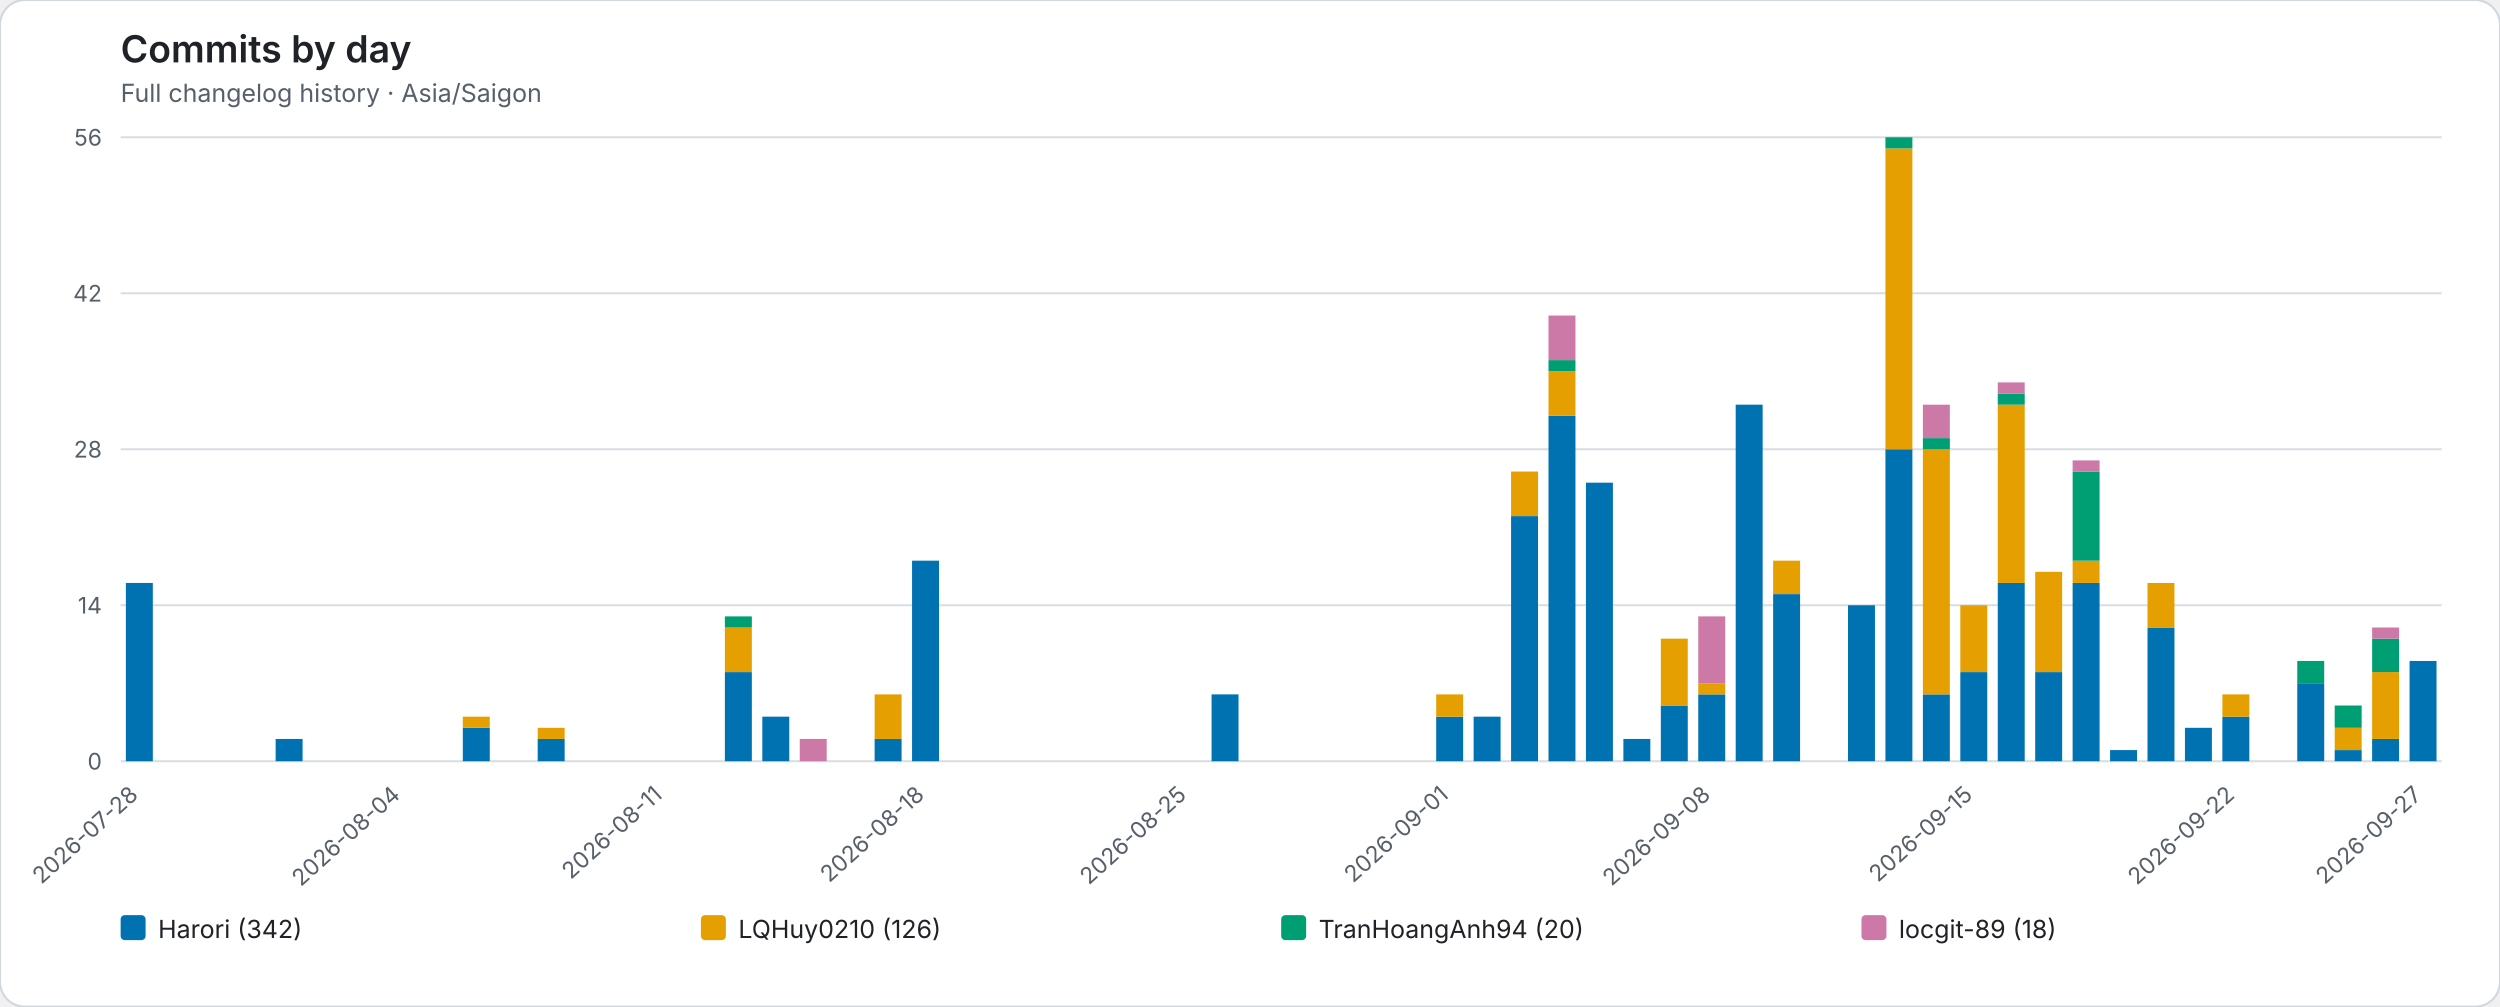
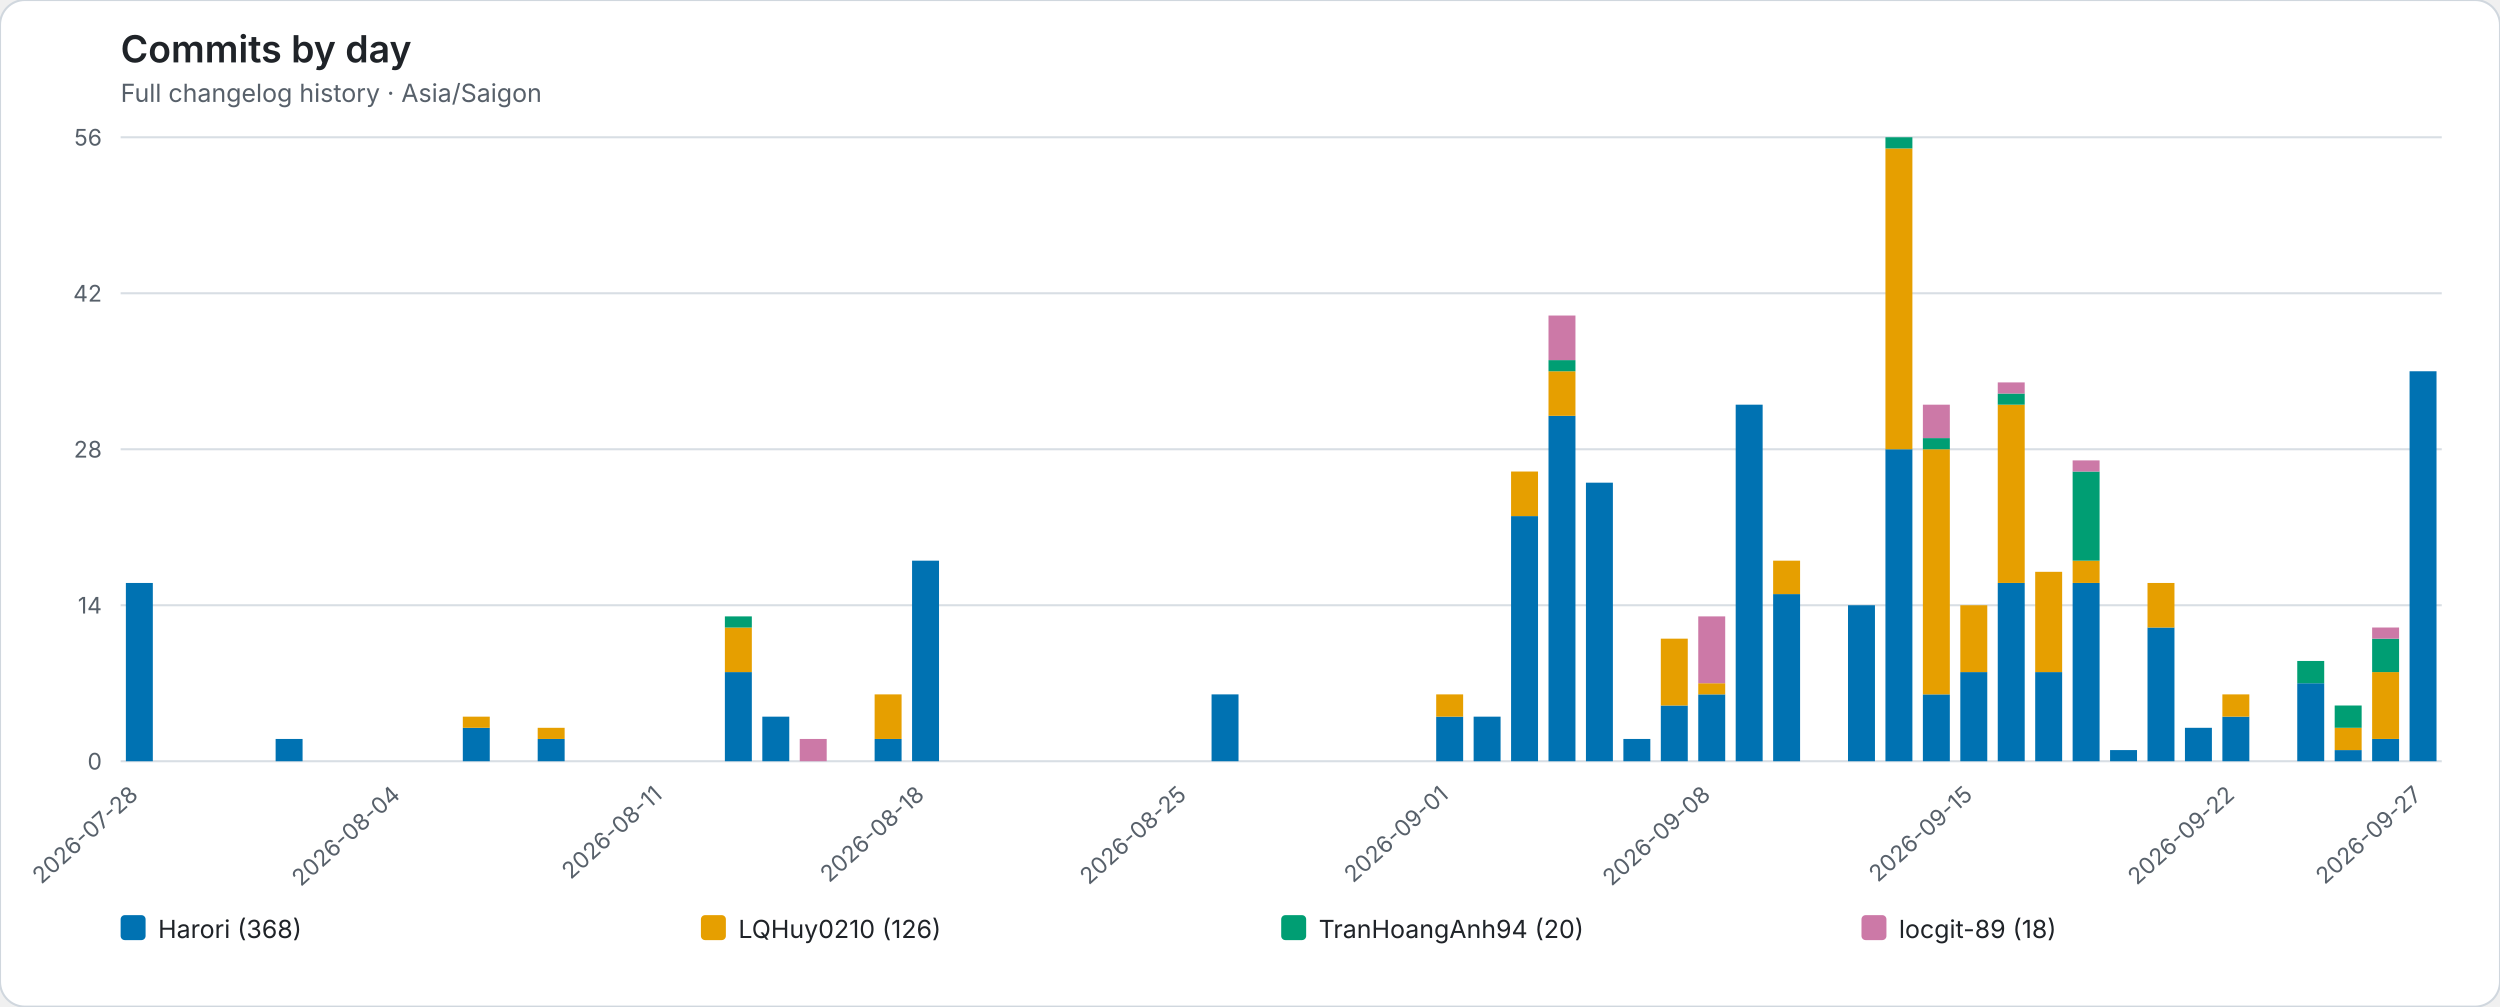
<svg xmlns="http://www.w3.org/2000/svg" role="img" viewBox="0 0 1202 484">
  <rect width="1202" height="484" rx="12" fill="#ffffff" stroke="#d0d7de" />
  <style>text{font-family:system-ui,-apple-system,BlinkMacSystemFont,"Segoe UI",sans-serif}.axis{fill:#57606a;font-size:11px}.heading{fill:#1f2328;font-size:18px;font-weight:600}.subheading{fill:#57606a;font-size:12px}.grid{stroke:#d8dee4;stroke-width:1}.legend{fill:#1f2328;font-size:12px}</style>
  <text class="heading" x="58" y="30">Commits by day</text>
  <text class="subheading" x="58" y="49">Full changelog history · Asia/Saigon</text>
  <line class="grid" x1="58" y1="366.00" x2="1174" y2="366.00" />
  <text class="axis" x="49" y="370.00" text-anchor="end">0</text>
  <line class="grid" x1="58" y1="291.00" x2="1174" y2="291.00" />
  <text class="axis" x="49" y="295.00" text-anchor="end">14</text>
  <line class="grid" x1="58" y1="216.00" x2="1174" y2="216.00" />
  <text class="axis" x="49" y="220.00" text-anchor="end">28</text>
  <line class="grid" x1="58" y1="141.00" x2="1174" y2="141.00" />
  <text class="axis" x="49" y="145.00" text-anchor="end">42</text>
  <line class="grid" x1="58" y1="66.00" x2="1174" y2="66.00" />
  <text class="axis" x="49" y="70.00" text-anchor="end">56</text>
  <g data-date="2026-07-28">
    <rect x="60.52" y="280.29" width="12.96" height="85.71" fill="#0072B2" />
  </g>
  <text class="axis" x="67.00" y="383" text-anchor="end" transform="rotate(-42 67.00 383)">2026-07-28</text>
  <g data-date="2026-07-29">
  </g>
  <g data-date="2026-07-30">
  </g>
  <g data-date="2026-07-31">
  </g>
  <g data-date="2026-08-01">
    <rect x="132.52" y="355.29" width="12.96" height="10.71" fill="#0072B2" />
  </g>
  <g data-date="2026-08-02">
  </g>
  <g data-date="2026-08-03">
  </g>
  <g data-date="2026-08-04">
  </g>
  <text class="axis" x="193.00" y="383" text-anchor="end" transform="rotate(-42 193.00 383)">2026-08-04</text>
  <g data-date="2026-08-05">
  </g>
  <g data-date="2026-08-06">
    <rect x="222.52" y="349.93" width="12.96" height="16.07" fill="#0072B2" />
    <rect x="222.52" y="344.57" width="12.96" height="5.36" fill="#E69F00" />
  </g>
  <g data-date="2026-08-07">
  </g>
  <g data-date="2026-08-08">
    <rect x="258.52" y="355.29" width="12.96" height="10.71" fill="#0072B2" />
    <rect x="258.52" y="349.93" width="12.96" height="5.36" fill="#E69F00" />
  </g>
  <g data-date="2026-08-09">
  </g>
  <g data-date="2026-08-10">
  </g>
  <g data-date="2026-08-11">
  </g>
  <text class="axis" x="319.00" y="383" text-anchor="end" transform="rotate(-42 319.00 383)">2026-08-11</text>
  <g data-date="2026-08-12">
  </g>
  <g data-date="2026-08-13">
    <rect x="348.52" y="323.14" width="12.96" height="42.86" fill="#0072B2" />
    <rect x="348.52" y="301.71" width="12.96" height="21.43" fill="#E69F00" />
    <rect x="348.52" y="296.36" width="12.96" height="5.36" fill="#009E73" />
  </g>
  <g data-date="2026-08-14">
    <rect x="366.52" y="344.57" width="12.96" height="21.43" fill="#0072B2" />
  </g>
  <g data-date="2026-08-15">
    <rect x="384.52" y="355.29" width="12.96" height="10.71" fill="#CC79A7" />
  </g>
  <g data-date="2026-08-16">
  </g>
  <g data-date="2026-08-17">
    <rect x="420.52" y="355.29" width="12.96" height="10.71" fill="#0072B2" />
    <rect x="420.52" y="333.86" width="12.96" height="21.43" fill="#E69F00" />
  </g>
  <g data-date="2026-08-18">
    <rect x="438.52" y="269.57" width="12.96" height="96.43" fill="#0072B2" />
  </g>
  <text class="axis" x="445.00" y="383" text-anchor="end" transform="rotate(-42 445.00 383)">2026-08-18</text>
  <g data-date="2026-08-19">
  </g>
  <g data-date="2026-08-20">
  </g>
  <g data-date="2026-08-21">
  </g>
  <g data-date="2026-08-22">
  </g>
  <g data-date="2026-08-23">
  </g>
  <g data-date="2026-08-24">
  </g>
  <g data-date="2026-08-25">
  </g>
  <text class="axis" x="571.00" y="383" text-anchor="end" transform="rotate(-42 571.00 383)">2026-08-25</text>
  <g data-date="2026-08-26">
    <rect x="582.52" y="333.86" width="12.96" height="32.14" fill="#0072B2" />
  </g>
  <g data-date="2026-08-27">
  </g>
  <g data-date="2026-08-28">
  </g>
  <g data-date="2026-08-29">
  </g>
  <g data-date="2026-08-30">
  </g>
  <g data-date="2026-08-31">
  </g>
  <g data-date="2026-09-01">
    <rect x="690.52" y="344.57" width="12.96" height="21.43" fill="#0072B2" />
    <rect x="690.52" y="333.86" width="12.96" height="10.71" fill="#E69F00" />
  </g>
  <text class="axis" x="697.00" y="383" text-anchor="end" transform="rotate(-42 697.00 383)">2026-09-01</text>
  <g data-date="2026-09-02">
    <rect x="708.52" y="344.57" width="12.96" height="21.43" fill="#0072B2" />
  </g>
  <g data-date="2026-09-03">
    <rect x="726.52" y="248.14" width="12.96" height="117.86" fill="#0072B2" />
    <rect x="726.52" y="226.71" width="12.96" height="21.43" fill="#E69F00" />
  </g>
  <g data-date="2026-09-04">
    <rect x="744.52" y="199.93" width="12.96" height="166.07" fill="#0072B2" />
    <rect x="744.52" y="178.50" width="12.96" height="21.43" fill="#E69F00" />
    <rect x="744.52" y="173.14" width="12.96" height="5.36" fill="#009E73" />
    <rect x="744.52" y="151.71" width="12.96" height="21.43" fill="#CC79A7" />
  </g>
  <g data-date="2026-09-05">
    <rect x="762.52" y="232.07" width="12.96" height="133.93" fill="#0072B2" />
  </g>
  <g data-date="2026-09-06">
    <rect x="780.52" y="355.29" width="12.96" height="10.71" fill="#0072B2" />
  </g>
  <g data-date="2026-09-07">
    <rect x="798.52" y="339.21" width="12.96" height="26.79" fill="#0072B2" />
    <rect x="798.52" y="307.07" width="12.96" height="32.14" fill="#E69F00" />
  </g>
  <g data-date="2026-09-08">
    <rect x="816.52" y="333.86" width="12.96" height="32.14" fill="#0072B2" />
    <rect x="816.52" y="328.50" width="12.96" height="5.36" fill="#E69F00" />
    <rect x="816.52" y="296.36" width="12.96" height="32.14" fill="#CC79A7" />
  </g>
  <text class="axis" x="823.00" y="383" text-anchor="end" transform="rotate(-42 823.00 383)">2026-09-08</text>
  <g data-date="2026-09-09">
    <rect x="834.52" y="194.57" width="12.96" height="171.43" fill="#0072B2" />
  </g>
  <g data-date="2026-09-10">
    <rect x="852.52" y="285.64" width="12.96" height="80.36" fill="#0072B2" />
    <rect x="852.52" y="269.57" width="12.96" height="16.07" fill="#E69F00" />
  </g>
  <g data-date="2026-09-11">
  </g>
  <g data-date="2026-09-12">
    <rect x="888.52" y="291.00" width="12.96" height="75.00" fill="#0072B2" />
  </g>
  <g data-date="2026-09-13">
    <rect x="906.52" y="216.00" width="12.96" height="150.00" fill="#0072B2" />
    <rect x="906.52" y="71.36" width="12.96" height="144.64" fill="#E69F00" />
    <rect x="906.52" y="66.00" width="12.96" height="5.36" fill="#009E73" />
  </g>
  <g data-date="2026-09-14">
    <rect x="924.52" y="333.86" width="12.96" height="32.14" fill="#0072B2" />
    <rect x="924.52" y="216.00" width="12.96" height="117.86" fill="#E69F00" />
    <rect x="924.52" y="210.64" width="12.96" height="5.36" fill="#009E73" />
    <rect x="924.52" y="194.57" width="12.96" height="16.07" fill="#CC79A7" />
  </g>
  <g data-date="2026-09-15">
    <rect x="942.52" y="323.14" width="12.96" height="42.86" fill="#0072B2" />
    <rect x="942.52" y="291.00" width="12.96" height="32.14" fill="#E69F00" />
  </g>
  <text class="axis" x="949.00" y="383" text-anchor="end" transform="rotate(-42 949.00 383)">2026-09-15</text>
  <g data-date="2026-09-16">
    <rect x="960.52" y="280.29" width="12.96" height="85.71" fill="#0072B2" />
    <rect x="960.52" y="194.57" width="12.96" height="85.71" fill="#E69F00" />
    <rect x="960.52" y="189.21" width="12.96" height="5.36" fill="#009E73" />
    <rect x="960.52" y="183.86" width="12.96" height="5.36" fill="#CC79A7" />
  </g>
  <g data-date="2026-09-17">
    <rect x="978.52" y="323.14" width="12.96" height="42.86" fill="#0072B2" />
    <rect x="978.52" y="274.93" width="12.96" height="48.21" fill="#E69F00" />
  </g>
  <g data-date="2026-09-18">
    <rect x="996.52" y="280.29" width="12.96" height="85.71" fill="#0072B2" />
    <rect x="996.52" y="269.57" width="12.96" height="10.71" fill="#E69F00" />
    <rect x="996.52" y="226.71" width="12.96" height="42.86" fill="#009E73" />
    <rect x="996.52" y="221.36" width="12.96" height="5.36" fill="#CC79A7" />
  </g>
  <g data-date="2026-09-19">
    <rect x="1014.52" y="360.64" width="12.96" height="5.36" fill="#0072B2" />
  </g>
  <g data-date="2026-09-20">
    <rect x="1032.52" y="301.71" width="12.96" height="64.29" fill="#0072B2" />
    <rect x="1032.52" y="280.29" width="12.96" height="21.43" fill="#E69F00" />
  </g>
  <g data-date="2026-09-21">
    <rect x="1050.52" y="349.93" width="12.96" height="16.07" fill="#0072B2" />
  </g>
  <g data-date="2026-09-22">
    <rect x="1068.52" y="344.57" width="12.96" height="21.43" fill="#0072B2" />
    <rect x="1068.52" y="333.86" width="12.96" height="10.71" fill="#E69F00" />
  </g>
  <text class="axis" x="1075.00" y="383" text-anchor="end" transform="rotate(-42 1075.00 383)">2026-09-22</text>
  <g data-date="2026-09-23">
  </g>
  <g data-date="2026-09-24">
    <rect x="1104.52" y="328.50" width="12.96" height="37.50" fill="#0072B2" />
    <rect x="1104.52" y="317.79" width="12.96" height="10.71" fill="#009E73" />
  </g>
  <g data-date="2026-09-25">
    <rect x="1122.52" y="360.64" width="12.96" height="5.36" fill="#0072B2" />
    <rect x="1122.52" y="349.93" width="12.96" height="10.71" fill="#E69F00" />
    <rect x="1122.52" y="339.21" width="12.96" height="10.71" fill="#009E73" />
  </g>
  <g data-date="2026-09-26">
    <rect x="1140.52" y="355.29" width="12.96" height="10.71" fill="#0072B2" />
    <rect x="1140.52" y="323.14" width="12.96" height="32.14" fill="#E69F00" />
    <rect x="1140.52" y="307.07" width="12.96" height="16.07" fill="#009E73" />
    <rect x="1140.52" y="301.71" width="12.96" height="5.36" fill="#CC79A7" />
  </g>
  <g data-date="2026-09-27">
-     <rect x="1158.52" y="317.79" width="12.96" height="48.21" fill="#0072B2" />
+     <rect x="1158.52" y="178.50" width="12.96" height="187.50" fill="#0072B2" />
  </g>
  <text class="axis" x="1165.00" y="383" text-anchor="end" transform="rotate(-42 1165.00 383)">2026-09-27</text>
  <rect x="58.00" y="440" width="12" height="12" rx="2" fill="#0072B2" />
-   <text class="legend" x="76.00" y="451">Harori (342)</text>
+   <text class="legend" x="76.00" y="451">Harori (368)</text>
  <rect x="337.00" y="440" width="12" height="12" rx="2" fill="#E69F00" />
  <text class="legend" x="355.00" y="451">LQHuy0210 (126)</text>
  <rect x="616.00" y="440" width="12" height="12" rx="2" fill="#009E73" />
  <text class="legend" x="634.00" y="451">TranHoangAnh94 (20)</text>
  <rect x="895.00" y="440" width="12" height="12" rx="2" fill="#CC79A7" />
  <text class="legend" x="913.00" y="451">locgit-89 (18)</text>
</svg>
